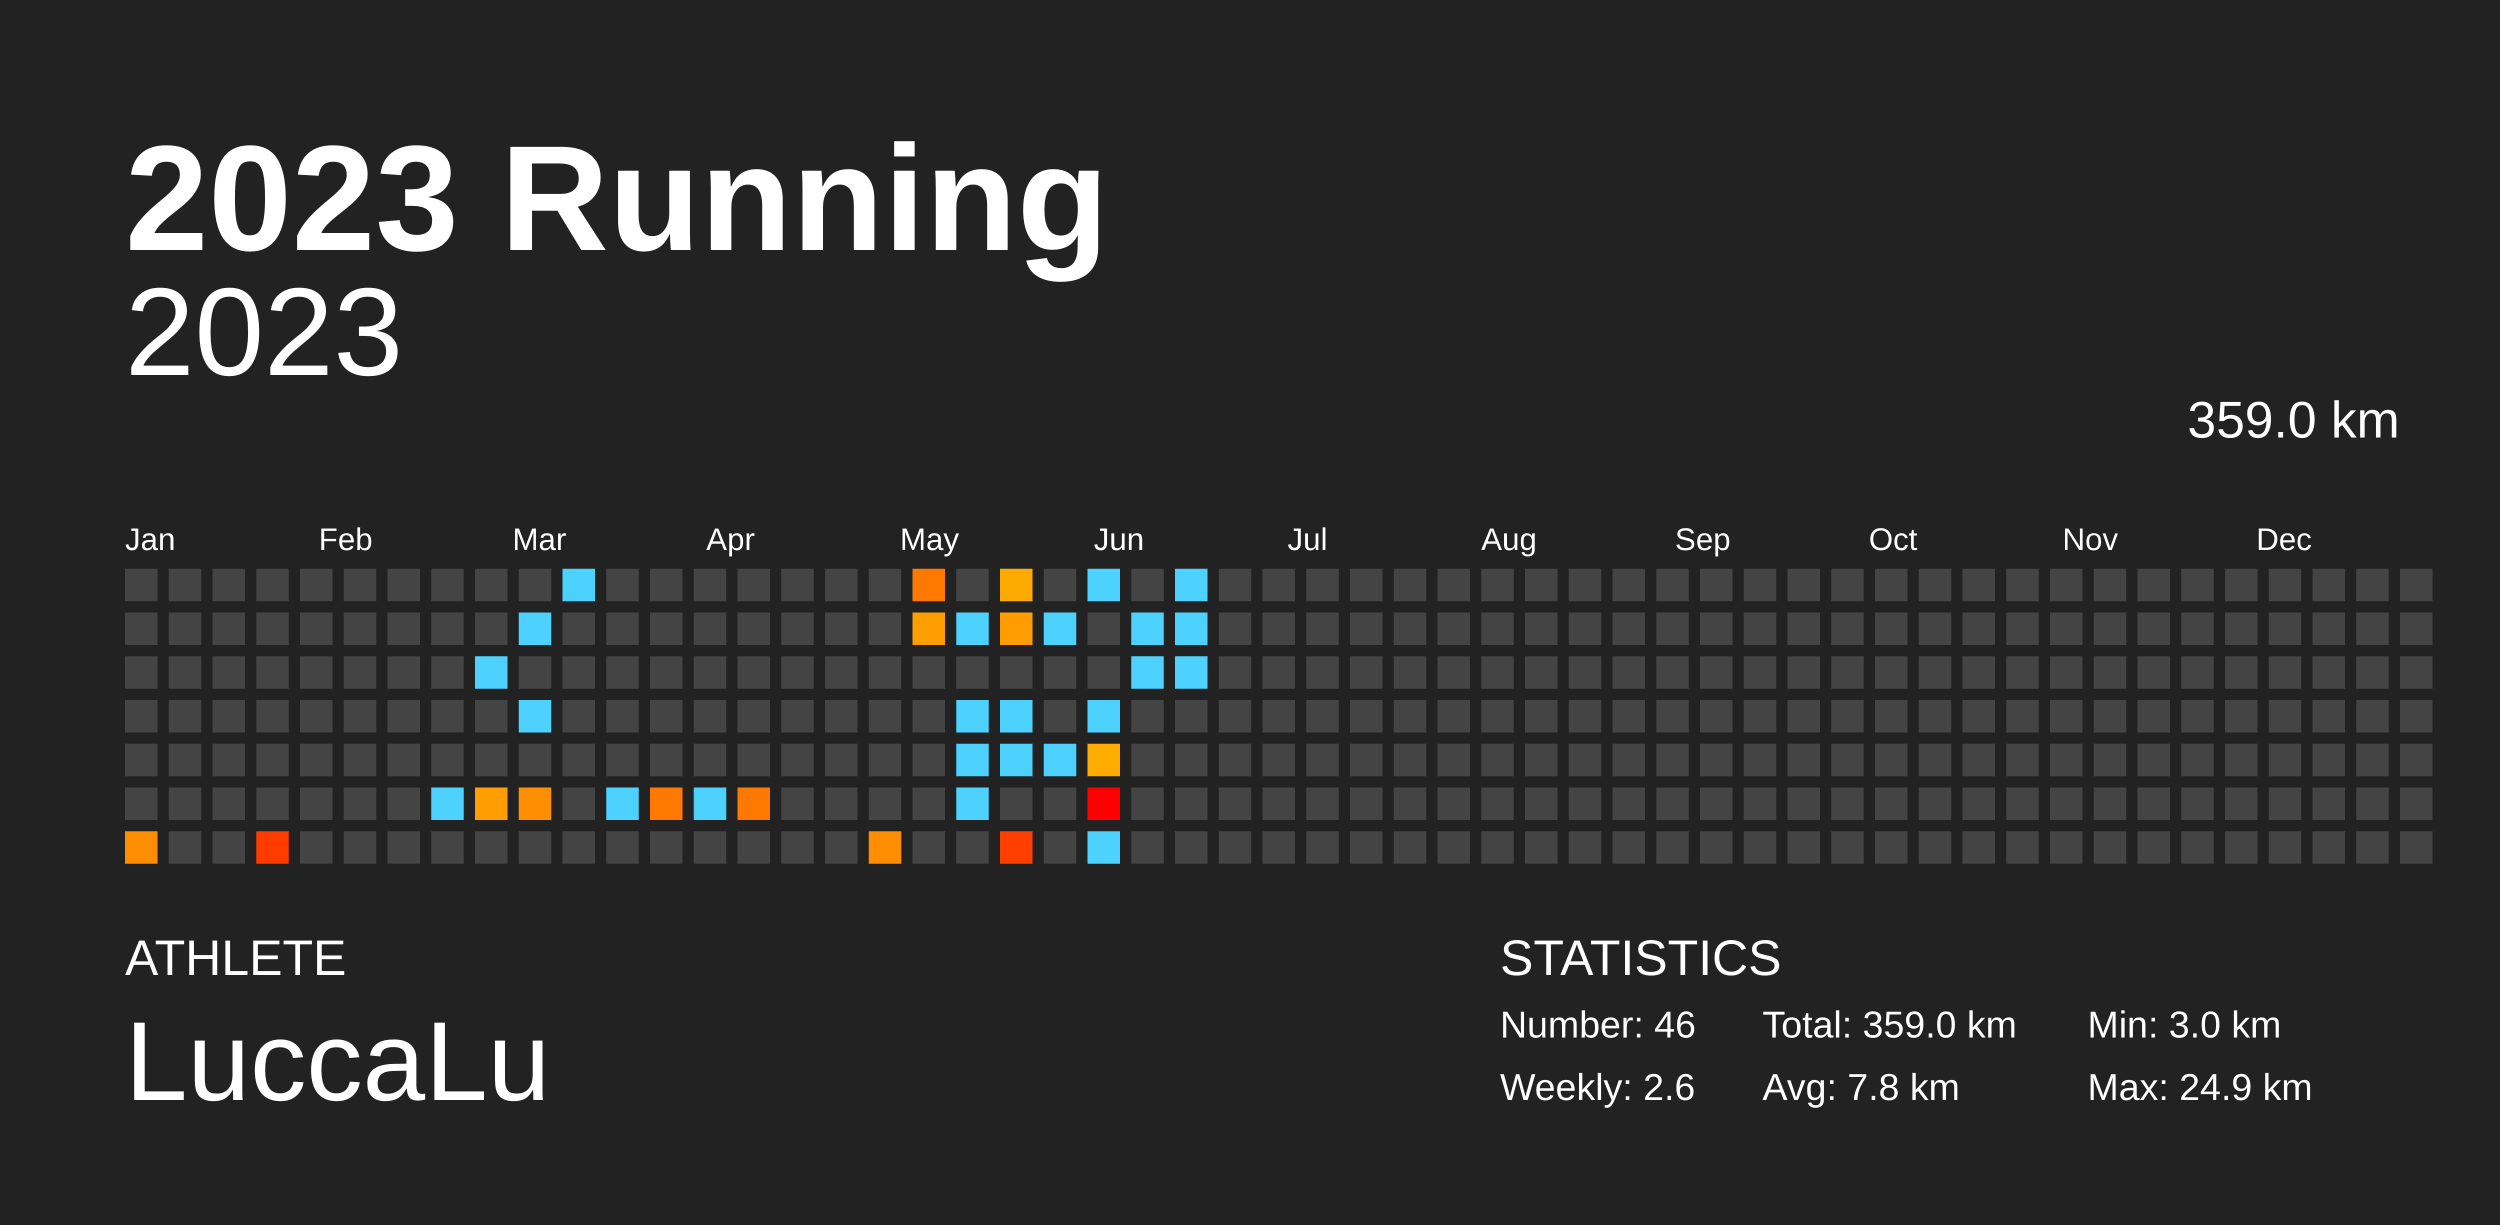
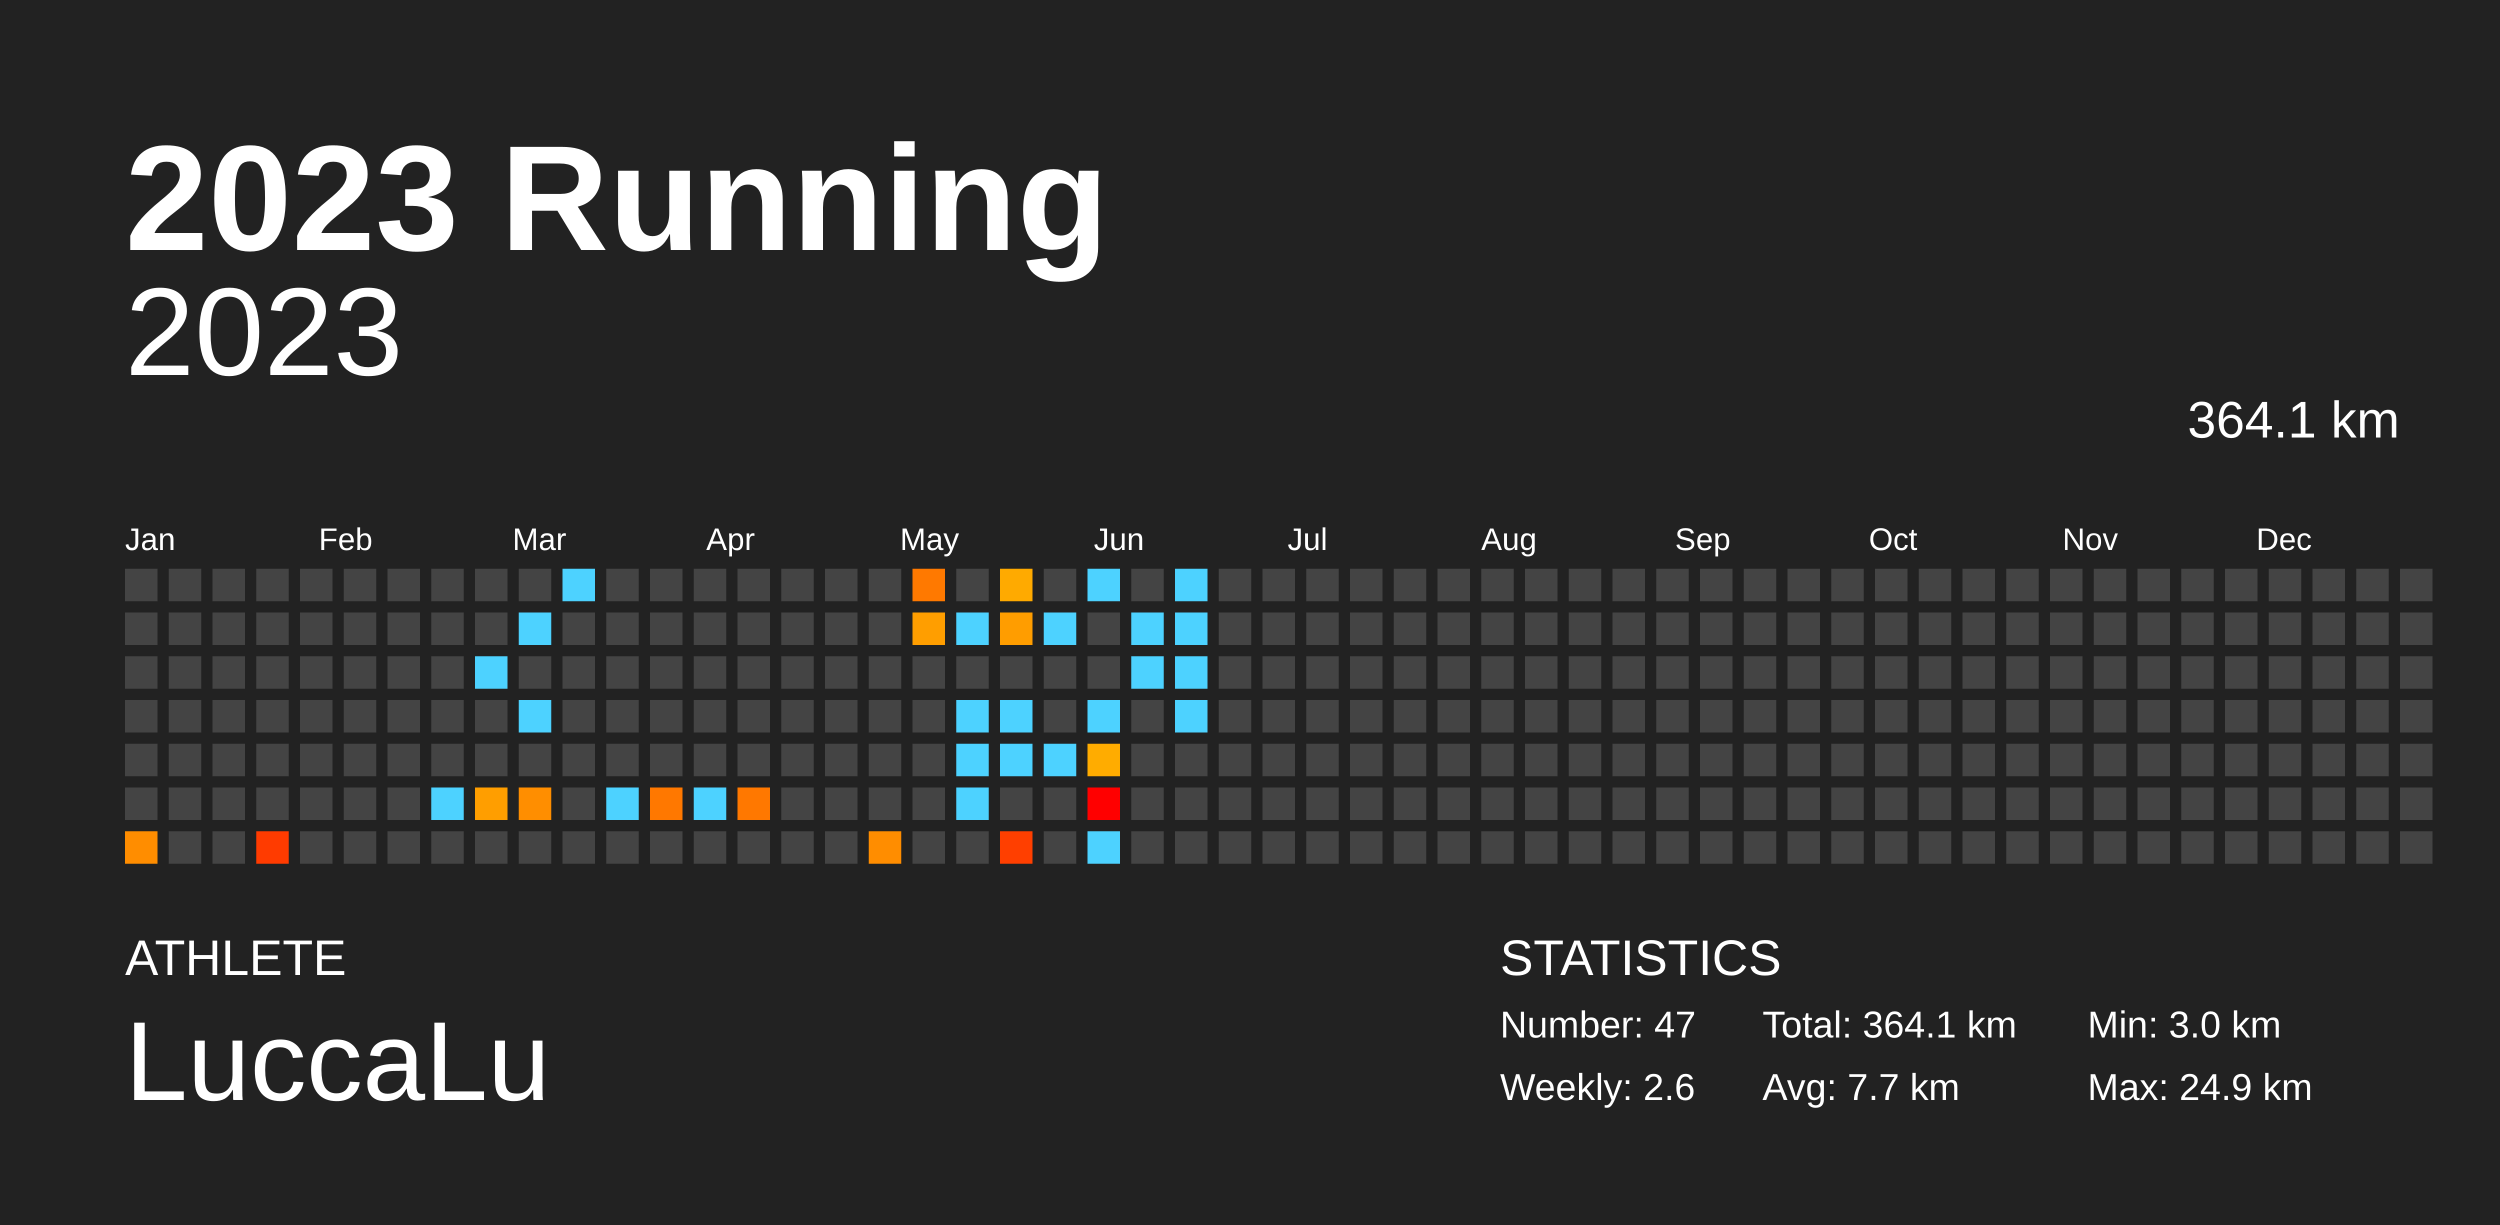
<svg xmlns="http://www.w3.org/2000/svg" baseProfile="full" height="98mm" version="1.1" viewBox="0,0,200,98" width="200mm">
  <defs />
  <rect fill="#222222" height="98" width="200" x="0" y="0" />
  <text fill="#FFFFFF" style="font-size:12px; font-family:Arial; font-weight:bold;" x="10" y="20">2023 Running</text>
  <text fill="#FFFFFF" style="font-size:4px; font-family:Arial" x="10" y="78">ATHLETE</text>
  <text fill="#FFFFFF" style="font-size:9px; font-family:Arial" x="10" y="88">LuccaLu</text>
  <text fill="#FFFFFF" style="font-size:4px; font-family:Arial" x="120" y="78">STATISTICS</text>
-   <text fill="#FFFFFF" style="font-size:3px; font-family:Arial" x="120" y="83">Number: 46</text>
+   <text fill="#FFFFFF" style="font-size:3px; font-family:Arial" x="120" y="83">Number: 47</text>
  <text fill="#FFFFFF" style="font-size:3px; font-family:Arial" x="120" y="88">Weekly: 2.6</text>
-   <text fill="#FFFFFF" style="font-size:3px; font-family:Arial" x="141" y="83">Total: 359.0 km</text>
-   <text fill="#FFFFFF" style="font-size:3px; font-family:Arial" x="141" y="88">Avg: 7.8 km</text>
+   <text fill="#FFFFFF" style="font-size:3px; font-family:Arial" x="141" y="83">Total: 364.1 km</text>
+   <text fill="#FFFFFF" style="font-size:3px; font-family:Arial" x="141" y="88">Avg: 7.7 km</text>
  <text fill="#FFFFFF" style="font-size:3px; font-family:Arial" x="167" y="83">Min: 3.0 km</text>
  <text fill="#FFFFFF" style="font-size:3px; font-family:Arial" x="167" y="88">Max: 24.9 km</text>
  <text alignment-baseline="hanging" fill="#FFFFFF" style="font-size:10.0px; font-family:Arial;" x="10" y="30">2023</text>
-   <text alignment-baseline="hanging" fill="#FFFFFF" style="font-size:4.125px; font-family:Arial;" x="175" y="35">359.0 km</text>
+   <text alignment-baseline="hanging" fill="#FFFFFF" style="font-size:4.125px; font-family:Arial;" x="175" y="35">364.1 km</text>
  <text fill="#FFFFFF" style="font-size:2.5px; font-family:Arial" x="10.0" y="44">Jan</text>
  <text fill="#FFFFFF" style="font-size:2.5px; font-family:Arial" x="25.5" y="44">Feb</text>
  <text fill="#FFFFFF" style="font-size:2.5px; font-family:Arial" x="41.0" y="44">Mar</text>
  <text fill="#FFFFFF" style="font-size:2.5px; font-family:Arial" x="56.5" y="44">Apr</text>
  <text fill="#FFFFFF" style="font-size:2.5px; font-family:Arial" x="72.0" y="44">May</text>
  <text fill="#FFFFFF" style="font-size:2.5px; font-family:Arial" x="87.5" y="44">Jun</text>
  <text fill="#FFFFFF" style="font-size:2.5px; font-family:Arial" x="103.0" y="44">Jul</text>
  <text fill="#FFFFFF" style="font-size:2.5px; font-family:Arial" x="118.5" y="44">Aug</text>
  <text fill="#FFFFFF" style="font-size:2.5px; font-family:Arial" x="134.0" y="44">Sep</text>
  <text fill="#FFFFFF" style="font-size:2.5px; font-family:Arial" x="149.5" y="44">Oct</text>
  <text fill="#FFFFFF" style="font-size:2.5px; font-family:Arial" x="165.0" y="44">Nov</text>
  <text fill="#FFFFFF" style="font-size:2.5px; font-family:Arial" x="180.5" y="44">Dec</text>
  <rect fill="#444444" height="2.6" width="2.6" x="10.0" y="45.5" />
  <rect fill="#444444" height="2.6" width="2.6" x="10.0" y="49.0" />
  <rect fill="#444444" height="2.6" width="2.6" x="10.0" y="52.5" />
  <rect fill="#444444" height="2.6" width="2.6" x="10.0" y="56.0" />
  <rect fill="#444444" height="2.6" width="2.6" x="10.0" y="59.5" />
  <rect fill="#444444" height="2.6" width="2.6" x="10.0" y="63.0" />
  <rect fill="#ff8d00" height="2.6" width="2.6" x="10.0" y="66.5" />
  <rect fill="#444444" height="2.6" width="2.6" x="13.5" y="45.5" />
  <rect fill="#444444" height="2.6" width="2.6" x="13.5" y="49.0" />
  <rect fill="#444444" height="2.6" width="2.6" x="13.5" y="52.5" />
  <rect fill="#444444" height="2.6" width="2.6" x="13.5" y="56.0" />
  <rect fill="#444444" height="2.6" width="2.6" x="13.5" y="59.5" />
  <rect fill="#444444" height="2.6" width="2.6" x="13.5" y="63.0" />
  <rect fill="#444444" height="2.6" width="2.6" x="13.5" y="66.5" />
  <rect fill="#444444" height="2.6" width="2.6" x="17.0" y="45.5" />
  <rect fill="#444444" height="2.6" width="2.6" x="17.0" y="49.0" />
  <rect fill="#444444" height="2.6" width="2.6" x="17.0" y="52.5" />
  <rect fill="#444444" height="2.6" width="2.6" x="17.0" y="56.0" />
  <rect fill="#444444" height="2.6" width="2.6" x="17.0" y="59.5" />
  <rect fill="#444444" height="2.6" width="2.6" x="17.0" y="63.0" />
  <rect fill="#444444" height="2.6" width="2.6" x="17.0" y="66.5" />
  <rect fill="#444444" height="2.6" width="2.6" x="20.5" y="45.5" />
  <rect fill="#444444" height="2.6" width="2.6" x="20.5" y="49.0" />
  <rect fill="#444444" height="2.6" width="2.6" x="20.5" y="52.5" />
  <rect fill="#444444" height="2.6" width="2.6" x="20.5" y="56.0" />
  <rect fill="#444444" height="2.6" width="2.6" x="20.5" y="59.5" />
  <rect fill="#444444" height="2.6" width="2.6" x="20.5" y="63.0" />
  <rect fill="#ff3b00" height="2.6" width="2.6" x="20.5" y="66.5" />
  <rect fill="#444444" height="2.6" width="2.6" x="24.0" y="45.5" />
  <rect fill="#444444" height="2.6" width="2.6" x="24.0" y="49.0" />
  <rect fill="#444444" height="2.6" width="2.6" x="24.0" y="52.5" />
  <rect fill="#444444" height="2.6" width="2.6" x="24.0" y="56.0" />
  <rect fill="#444444" height="2.6" width="2.6" x="24.0" y="59.5" />
  <rect fill="#444444" height="2.6" width="2.6" x="24.0" y="63.0" />
  <rect fill="#444444" height="2.6" width="2.6" x="24.0" y="66.5" />
  <rect fill="#444444" height="2.6" width="2.6" x="27.5" y="45.5" />
  <rect fill="#444444" height="2.6" width="2.6" x="27.5" y="49.0" />
  <rect fill="#444444" height="2.6" width="2.6" x="27.5" y="52.5" />
  <rect fill="#444444" height="2.6" width="2.6" x="27.5" y="56.0" />
  <rect fill="#444444" height="2.6" width="2.6" x="27.5" y="59.5" />
  <rect fill="#444444" height="2.6" width="2.6" x="27.5" y="63.0" />
  <rect fill="#444444" height="2.6" width="2.6" x="27.5" y="66.5" />
  <rect fill="#444444" height="2.6" width="2.6" x="31.0" y="45.5" />
  <rect fill="#444444" height="2.6" width="2.6" x="31.0" y="49.0" />
  <rect fill="#444444" height="2.6" width="2.6" x="31.0" y="52.5" />
  <rect fill="#444444" height="2.6" width="2.6" x="31.0" y="56.0" />
  <rect fill="#444444" height="2.6" width="2.6" x="31.0" y="59.5" />
  <rect fill="#444444" height="2.6" width="2.6" x="31.0" y="63.0" />
  <rect fill="#444444" height="2.6" width="2.6" x="31.0" y="66.5" />
  <rect fill="#444444" height="2.6" width="2.6" x="34.5" y="45.5" />
  <rect fill="#444444" height="2.6" width="2.6" x="34.5" y="49.0" />
  <rect fill="#444444" height="2.6" width="2.6" x="34.5" y="52.5" />
  <rect fill="#444444" height="2.6" width="2.6" x="34.5" y="56.0" />
  <rect fill="#444444" height="2.6" width="2.6" x="34.5" y="59.5" />
  <rect fill="#4dd2ff" height="2.6" width="2.6" x="34.5" y="63.0" />
  <rect fill="#444444" height="2.6" width="2.6" x="34.5" y="66.5" />
  <rect fill="#444444" height="2.6" width="2.6" x="38.0" y="45.5" />
  <rect fill="#444444" height="2.6" width="2.6" x="38.0" y="49.0" />
  <rect fill="#4dd2ff" height="2.6" width="2.6" x="38.0" y="52.5" />
  <rect fill="#444444" height="2.6" width="2.6" x="38.0" y="56.0" />
  <rect fill="#444444" height="2.6" width="2.6" x="38.0" y="59.5" />
  <rect fill="#ff9e00" height="2.6" width="2.6" x="38.0" y="63.0" />
  <rect fill="#444444" height="2.6" width="2.6" x="38.0" y="66.5" />
  <rect fill="#444444" height="2.6" width="2.6" x="41.5" y="45.5" />
  <rect fill="#4dd2ff" height="2.6" width="2.6" x="41.5" y="49.0" />
  <rect fill="#444444" height="2.6" width="2.6" x="41.5" y="52.5" />
  <rect fill="#4dd2ff" height="2.6" width="2.6" x="41.5" y="56.0" />
  <rect fill="#444444" height="2.6" width="2.6" x="41.5" y="59.5" />
  <rect fill="#ff8e00" height="2.6" width="2.6" x="41.5" y="63.0" />
  <rect fill="#444444" height="2.6" width="2.6" x="41.5" y="66.5" />
  <rect fill="#4dd2ff" height="2.6" width="2.6" x="45.0" y="45.5" />
  <rect fill="#444444" height="2.6" width="2.6" x="45.0" y="49.0" />
  <rect fill="#444444" height="2.6" width="2.6" x="45.0" y="52.5" />
  <rect fill="#444444" height="2.6" width="2.6" x="45.0" y="56.0" />
  <rect fill="#444444" height="2.6" width="2.6" x="45.0" y="59.5" />
  <rect fill="#444444" height="2.6" width="2.6" x="45.0" y="63.0" />
  <rect fill="#444444" height="2.6" width="2.6" x="45.0" y="66.5" />
  <rect fill="#444444" height="2.6" width="2.6" x="48.5" y="45.5" />
  <rect fill="#444444" height="2.6" width="2.6" x="48.5" y="49.0" />
  <rect fill="#444444" height="2.6" width="2.6" x="48.5" y="52.5" />
  <rect fill="#444444" height="2.6" width="2.6" x="48.5" y="56.0" />
  <rect fill="#444444" height="2.6" width="2.6" x="48.5" y="59.5" />
  <rect fill="#4dd2ff" height="2.6" width="2.6" x="48.5" y="63.0" />
  <rect fill="#444444" height="2.6" width="2.6" x="48.5" y="66.5" />
  <rect fill="#444444" height="2.6" width="2.6" x="52.0" y="45.5" />
  <rect fill="#444444" height="2.6" width="2.6" x="52.0" y="49.0" />
  <rect fill="#444444" height="2.6" width="2.6" x="52.0" y="52.5" />
  <rect fill="#444444" height="2.6" width="2.6" x="52.0" y="56.0" />
  <rect fill="#444444" height="2.6" width="2.6" x="52.0" y="59.5" />
  <rect fill="#ff7800" height="2.6" width="2.6" x="52.0" y="63.0" />
  <rect fill="#444444" height="2.6" width="2.6" x="52.0" y="66.5" />
  <rect fill="#444444" height="2.6" width="2.6" x="55.5" y="45.5" />
  <rect fill="#444444" height="2.6" width="2.6" x="55.5" y="49.0" />
  <rect fill="#444444" height="2.6" width="2.6" x="55.5" y="52.5" />
  <rect fill="#444444" height="2.6" width="2.6" x="55.5" y="56.0" />
  <rect fill="#444444" height="2.6" width="2.6" x="55.5" y="59.5" />
  <rect fill="#4dd2ff" height="2.6" width="2.6" x="55.5" y="63.0" />
  <rect fill="#444444" height="2.6" width="2.6" x="55.5" y="66.5" />
  <rect fill="#444444" height="2.6" width="2.6" x="59.0" y="45.5" />
  <rect fill="#444444" height="2.6" width="2.6" x="59.0" y="49.0" />
  <rect fill="#444444" height="2.6" width="2.6" x="59.0" y="52.5" />
  <rect fill="#444444" height="2.6" width="2.6" x="59.0" y="56.0" />
  <rect fill="#444444" height="2.6" width="2.6" x="59.0" y="59.5" />
  <rect fill="#ff7800" height="2.6" width="2.6" x="59.0" y="63.0" />
  <rect fill="#444444" height="2.6" width="2.6" x="59.0" y="66.5" />
  <rect fill="#444444" height="2.6" width="2.6" x="62.5" y="45.5" />
  <rect fill="#444444" height="2.6" width="2.6" x="62.5" y="49.0" />
  <rect fill="#444444" height="2.6" width="2.6" x="62.5" y="52.5" />
  <rect fill="#444444" height="2.6" width="2.6" x="62.5" y="56.0" />
  <rect fill="#444444" height="2.6" width="2.6" x="62.5" y="59.5" />
  <rect fill="#444444" height="2.6" width="2.6" x="62.5" y="63.0" />
  <rect fill="#444444" height="2.6" width="2.6" x="62.5" y="66.5" />
  <rect fill="#444444" height="2.6" width="2.6" x="66.0" y="45.5" />
  <rect fill="#444444" height="2.6" width="2.6" x="66.0" y="49.0" />
  <rect fill="#444444" height="2.6" width="2.6" x="66.0" y="52.5" />
  <rect fill="#444444" height="2.6" width="2.6" x="66.0" y="56.0" />
  <rect fill="#444444" height="2.6" width="2.6" x="66.0" y="59.5" />
  <rect fill="#444444" height="2.6" width="2.6" x="66.0" y="63.0" />
  <rect fill="#444444" height="2.6" width="2.6" x="66.0" y="66.5" />
  <rect fill="#444444" height="2.6" width="2.6" x="69.5" y="45.5" />
  <rect fill="#444444" height="2.6" width="2.6" x="69.5" y="49.0" />
  <rect fill="#444444" height="2.6" width="2.6" x="69.5" y="52.5" />
  <rect fill="#444444" height="2.6" width="2.6" x="69.5" y="56.0" />
  <rect fill="#444444" height="2.6" width="2.6" x="69.5" y="59.5" />
  <rect fill="#444444" height="2.6" width="2.6" x="69.5" y="63.0" />
  <rect fill="#ff8d00" height="2.6" width="2.6" x="69.5" y="66.5" />
  <rect fill="#ff7900" height="2.6" width="2.6" x="73.0" y="45.5" />
  <rect fill="#ff9e00" height="2.6" width="2.6" x="73.0" y="49.0" />
  <rect fill="#444444" height="2.6" width="2.6" x="73.0" y="52.5" />
  <rect fill="#444444" height="2.6" width="2.6" x="73.0" y="56.0" />
  <rect fill="#444444" height="2.6" width="2.6" x="73.0" y="59.5" />
  <rect fill="#444444" height="2.6" width="2.6" x="73.0" y="63.0" />
  <rect fill="#444444" height="2.6" width="2.6" x="73.0" y="66.5" />
  <rect fill="#444444" height="2.6" width="2.6" x="76.5" y="45.5" />
  <rect fill="#4dd2ff" height="2.6" width="2.6" x="76.5" y="49.0" />
  <rect fill="#444444" height="2.6" width="2.6" x="76.5" y="52.5" />
  <rect fill="#4dd2ff" height="2.6" width="2.6" x="76.5" y="56.0" />
  <rect fill="#4dd2ff" height="2.6" width="2.6" x="76.5" y="59.5" />
  <rect fill="#4dd2ff" height="2.6" width="2.6" x="76.5" y="63.0" />
  <rect fill="#444444" height="2.6" width="2.6" x="76.5" y="66.5" />
  <rect fill="#ffaa00" height="2.6" width="2.6" x="80.0" y="45.5" />
  <rect fill="#ff9d00" height="2.6" width="2.6" x="80.0" y="49.0" />
  <rect fill="#444444" height="2.6" width="2.6" x="80.0" y="52.5" />
  <rect fill="#4dd2ff" height="2.6" width="2.6" x="80.0" y="56.0" />
  <rect fill="#4dd2ff" height="2.6" width="2.6" x="80.0" y="59.5" />
  <rect fill="#444444" height="2.6" width="2.6" x="80.0" y="63.0" />
  <rect fill="#ff3f00" height="2.6" width="2.6" x="80.0" y="66.5" />
  <rect fill="#444444" height="2.6" width="2.6" x="83.5" y="45.5" />
  <rect fill="#4dd2ff" height="2.6" width="2.6" x="83.5" y="49.0" />
  <rect fill="#444444" height="2.6" width="2.6" x="83.5" y="52.5" />
  <rect fill="#444444" height="2.6" width="2.6" x="83.5" y="56.0" />
  <rect fill="#4dd2ff" height="2.6" width="2.6" x="83.5" y="59.5" />
  <rect fill="#444444" height="2.6" width="2.6" x="83.5" y="63.0" />
  <rect fill="#444444" height="2.6" width="2.6" x="83.5" y="66.5" />
  <rect fill="#4dd2ff" height="2.6" width="2.6" x="87.0" y="45.5" />
  <rect fill="#444444" height="2.6" width="2.6" x="87.0" y="49.0" />
  <rect fill="#444444" height="2.6" width="2.6" x="87.0" y="52.5" />
  <rect fill="#4dd2ff" height="2.6" width="2.6" x="87.0" y="56.0" />
  <rect fill="#ffac00" height="2.6" width="2.6" x="87.0" y="59.5" />
  <rect fill="red" height="2.6" width="2.6" x="87.0" y="63.0" />
  <rect fill="#4dd2ff" height="2.6" width="2.6" x="87.0" y="66.5" />
  <rect fill="#444444" height="2.6" width="2.6" x="90.5" y="45.5" />
  <rect fill="#4dd2ff" height="2.6" width="2.6" x="90.5" y="49.0" />
  <rect fill="#4dd2ff" height="2.6" width="2.6" x="90.5" y="52.5" />
  <rect fill="#444444" height="2.6" width="2.6" x="90.5" y="56.0" />
  <rect fill="#444444" height="2.6" width="2.6" x="90.5" y="59.5" />
  <rect fill="#444444" height="2.6" width="2.6" x="90.5" y="63.0" />
  <rect fill="#444444" height="2.6" width="2.6" x="90.5" y="66.5" />
  <rect fill="#4dd2ff" height="2.6" width="2.6" x="94.0" y="45.5" />
  <rect fill="#4dd2ff" height="2.6" width="2.6" x="94.0" y="49.0" />
  <rect fill="#4dd2ff" height="2.6" width="2.6" x="94.0" y="52.5" />
-   <rect fill="#444444" height="2.6" width="2.6" x="94.0" y="56.0" />
+   <rect fill="#4dd2ff" height="2.6" width="2.6" x="94.0" y="56.0" />
  <rect fill="#444444" height="2.6" width="2.6" x="94.0" y="59.5" />
  <rect fill="#444444" height="2.6" width="2.6" x="94.0" y="63.0" />
  <rect fill="#444444" height="2.6" width="2.6" x="94.0" y="66.5" />
  <rect fill="#444444" height="2.6" width="2.6" x="97.5" y="45.5" />
  <rect fill="#444444" height="2.6" width="2.6" x="97.5" y="49.0" />
  <rect fill="#444444" height="2.6" width="2.6" x="97.5" y="52.5" />
  <rect fill="#444444" height="2.6" width="2.6" x="97.5" y="56.0" />
  <rect fill="#444444" height="2.6" width="2.6" x="97.5" y="59.5" />
  <rect fill="#444444" height="2.6" width="2.6" x="97.5" y="63.0" />
  <rect fill="#444444" height="2.6" width="2.6" x="97.5" y="66.5" />
  <rect fill="#444444" height="2.6" width="2.6" x="101.0" y="45.5" />
  <rect fill="#444444" height="2.6" width="2.6" x="101.0" y="49.0" />
  <rect fill="#444444" height="2.6" width="2.6" x="101.0" y="52.5" />
  <rect fill="#444444" height="2.6" width="2.6" x="101.0" y="56.0" />
  <rect fill="#444444" height="2.6" width="2.6" x="101.0" y="59.5" />
  <rect fill="#444444" height="2.6" width="2.6" x="101.0" y="63.0" />
  <rect fill="#444444" height="2.6" width="2.6" x="101.0" y="66.5" />
  <rect fill="#444444" height="2.6" width="2.6" x="104.5" y="45.5" />
  <rect fill="#444444" height="2.6" width="2.6" x="104.5" y="49.0" />
  <rect fill="#444444" height="2.6" width="2.6" x="104.5" y="52.5" />
  <rect fill="#444444" height="2.6" width="2.6" x="104.5" y="56.0" />
  <rect fill="#444444" height="2.6" width="2.6" x="104.5" y="59.5" />
  <rect fill="#444444" height="2.6" width="2.6" x="104.5" y="63.0" />
  <rect fill="#444444" height="2.6" width="2.6" x="104.5" y="66.5" />
  <rect fill="#444444" height="2.6" width="2.6" x="108.0" y="45.5" />
  <rect fill="#444444" height="2.6" width="2.6" x="108.0" y="49.0" />
  <rect fill="#444444" height="2.6" width="2.6" x="108.0" y="52.5" />
  <rect fill="#444444" height="2.6" width="2.6" x="108.0" y="56.0" />
  <rect fill="#444444" height="2.6" width="2.6" x="108.0" y="59.5" />
  <rect fill="#444444" height="2.6" width="2.6" x="108.0" y="63.0" />
  <rect fill="#444444" height="2.6" width="2.6" x="108.0" y="66.5" />
  <rect fill="#444444" height="2.6" width="2.6" x="111.5" y="45.5" />
  <rect fill="#444444" height="2.6" width="2.6" x="111.5" y="49.0" />
  <rect fill="#444444" height="2.6" width="2.6" x="111.5" y="52.5" />
  <rect fill="#444444" height="2.6" width="2.6" x="111.5" y="56.0" />
  <rect fill="#444444" height="2.6" width="2.6" x="111.5" y="59.5" />
  <rect fill="#444444" height="2.6" width="2.6" x="111.5" y="63.0" />
  <rect fill="#444444" height="2.6" width="2.6" x="111.5" y="66.5" />
  <rect fill="#444444" height="2.6" width="2.6" x="115.0" y="45.5" />
  <rect fill="#444444" height="2.6" width="2.6" x="115.0" y="49.0" />
  <rect fill="#444444" height="2.6" width="2.6" x="115.0" y="52.5" />
  <rect fill="#444444" height="2.6" width="2.6" x="115.0" y="56.0" />
  <rect fill="#444444" height="2.6" width="2.6" x="115.0" y="59.5" />
  <rect fill="#444444" height="2.6" width="2.6" x="115.0" y="63.0" />
  <rect fill="#444444" height="2.6" width="2.6" x="115.0" y="66.5" />
  <rect fill="#444444" height="2.6" width="2.6" x="118.5" y="45.5" />
  <rect fill="#444444" height="2.6" width="2.6" x="118.5" y="49.0" />
  <rect fill="#444444" height="2.6" width="2.6" x="118.5" y="52.5" />
  <rect fill="#444444" height="2.6" width="2.6" x="118.5" y="56.0" />
  <rect fill="#444444" height="2.6" width="2.6" x="118.5" y="59.5" />
  <rect fill="#444444" height="2.6" width="2.6" x="118.5" y="63.0" />
  <rect fill="#444444" height="2.6" width="2.6" x="118.5" y="66.5" />
  <rect fill="#444444" height="2.6" width="2.6" x="122.0" y="45.5" />
  <rect fill="#444444" height="2.6" width="2.6" x="122.0" y="49.0" />
  <rect fill="#444444" height="2.6" width="2.6" x="122.0" y="52.5" />
  <rect fill="#444444" height="2.6" width="2.6" x="122.0" y="56.0" />
  <rect fill="#444444" height="2.6" width="2.6" x="122.0" y="59.5" />
  <rect fill="#444444" height="2.6" width="2.6" x="122.0" y="63.0" />
  <rect fill="#444444" height="2.6" width="2.6" x="122.0" y="66.5" />
  <rect fill="#444444" height="2.6" width="2.6" x="125.5" y="45.5" />
  <rect fill="#444444" height="2.6" width="2.6" x="125.5" y="49.0" />
  <rect fill="#444444" height="2.6" width="2.6" x="125.5" y="52.5" />
  <rect fill="#444444" height="2.6" width="2.6" x="125.5" y="56.0" />
  <rect fill="#444444" height="2.6" width="2.6" x="125.5" y="59.5" />
  <rect fill="#444444" height="2.6" width="2.6" x="125.5" y="63.0" />
  <rect fill="#444444" height="2.6" width="2.6" x="125.5" y="66.5" />
  <rect fill="#444444" height="2.6" width="2.6" x="129.0" y="45.5" />
  <rect fill="#444444" height="2.6" width="2.6" x="129.0" y="49.0" />
  <rect fill="#444444" height="2.6" width="2.6" x="129.0" y="52.5" />
  <rect fill="#444444" height="2.6" width="2.6" x="129.0" y="56.0" />
  <rect fill="#444444" height="2.6" width="2.6" x="129.0" y="59.5" />
  <rect fill="#444444" height="2.6" width="2.6" x="129.0" y="63.0" />
  <rect fill="#444444" height="2.6" width="2.6" x="129.0" y="66.5" />
  <rect fill="#444444" height="2.6" width="2.6" x="132.5" y="45.5" />
  <rect fill="#444444" height="2.6" width="2.6" x="132.5" y="49.0" />
  <rect fill="#444444" height="2.6" width="2.6" x="132.5" y="52.5" />
  <rect fill="#444444" height="2.6" width="2.6" x="132.5" y="56.0" />
  <rect fill="#444444" height="2.6" width="2.6" x="132.5" y="59.5" />
  <rect fill="#444444" height="2.6" width="2.6" x="132.5" y="63.0" />
  <rect fill="#444444" height="2.6" width="2.6" x="132.5" y="66.5" />
  <rect fill="#444444" height="2.6" width="2.6" x="136.0" y="45.5" />
  <rect fill="#444444" height="2.6" width="2.6" x="136.0" y="49.0" />
  <rect fill="#444444" height="2.6" width="2.6" x="136.0" y="52.5" />
  <rect fill="#444444" height="2.6" width="2.6" x="136.0" y="56.0" />
  <rect fill="#444444" height="2.6" width="2.6" x="136.0" y="59.5" />
  <rect fill="#444444" height="2.6" width="2.6" x="136.0" y="63.0" />
  <rect fill="#444444" height="2.6" width="2.6" x="136.0" y="66.5" />
  <rect fill="#444444" height="2.6" width="2.6" x="139.5" y="45.5" />
  <rect fill="#444444" height="2.6" width="2.6" x="139.5" y="49.0" />
  <rect fill="#444444" height="2.6" width="2.6" x="139.5" y="52.5" />
  <rect fill="#444444" height="2.6" width="2.6" x="139.5" y="56.0" />
  <rect fill="#444444" height="2.6" width="2.6" x="139.5" y="59.5" />
  <rect fill="#444444" height="2.6" width="2.6" x="139.5" y="63.0" />
  <rect fill="#444444" height="2.6" width="2.6" x="139.5" y="66.5" />
  <rect fill="#444444" height="2.6" width="2.6" x="143.0" y="45.5" />
  <rect fill="#444444" height="2.6" width="2.6" x="143.0" y="49.0" />
  <rect fill="#444444" height="2.6" width="2.6" x="143.0" y="52.5" />
  <rect fill="#444444" height="2.6" width="2.6" x="143.0" y="56.0" />
  <rect fill="#444444" height="2.6" width="2.6" x="143.0" y="59.5" />
  <rect fill="#444444" height="2.6" width="2.6" x="143.0" y="63.0" />
  <rect fill="#444444" height="2.6" width="2.6" x="143.0" y="66.5" />
  <rect fill="#444444" height="2.6" width="2.6" x="146.5" y="45.5" />
  <rect fill="#444444" height="2.6" width="2.6" x="146.5" y="49.0" />
  <rect fill="#444444" height="2.6" width="2.6" x="146.5" y="52.5" />
  <rect fill="#444444" height="2.6" width="2.6" x="146.5" y="56.0" />
  <rect fill="#444444" height="2.6" width="2.6" x="146.5" y="59.5" />
  <rect fill="#444444" height="2.6" width="2.6" x="146.5" y="63.0" />
  <rect fill="#444444" height="2.6" width="2.6" x="146.5" y="66.5" />
  <rect fill="#444444" height="2.6" width="2.6" x="150.0" y="45.5" />
  <rect fill="#444444" height="2.6" width="2.6" x="150.0" y="49.0" />
  <rect fill="#444444" height="2.6" width="2.6" x="150.0" y="52.5" />
  <rect fill="#444444" height="2.6" width="2.6" x="150.0" y="56.0" />
  <rect fill="#444444" height="2.6" width="2.6" x="150.0" y="59.5" />
  <rect fill="#444444" height="2.6" width="2.6" x="150.0" y="63.0" />
  <rect fill="#444444" height="2.6" width="2.6" x="150.0" y="66.5" />
  <rect fill="#444444" height="2.6" width="2.6" x="153.5" y="45.5" />
  <rect fill="#444444" height="2.6" width="2.6" x="153.5" y="49.0" />
  <rect fill="#444444" height="2.6" width="2.6" x="153.5" y="52.5" />
  <rect fill="#444444" height="2.6" width="2.6" x="153.5" y="56.0" />
  <rect fill="#444444" height="2.6" width="2.6" x="153.5" y="59.5" />
  <rect fill="#444444" height="2.6" width="2.6" x="153.5" y="63.0" />
  <rect fill="#444444" height="2.6" width="2.6" x="153.5" y="66.5" />
  <rect fill="#444444" height="2.6" width="2.6" x="157.0" y="45.5" />
  <rect fill="#444444" height="2.6" width="2.6" x="157.0" y="49.0" />
  <rect fill="#444444" height="2.6" width="2.6" x="157.0" y="52.5" />
  <rect fill="#444444" height="2.6" width="2.6" x="157.0" y="56.0" />
  <rect fill="#444444" height="2.6" width="2.6" x="157.0" y="59.5" />
  <rect fill="#444444" height="2.6" width="2.6" x="157.0" y="63.0" />
  <rect fill="#444444" height="2.6" width="2.6" x="157.0" y="66.5" />
  <rect fill="#444444" height="2.6" width="2.6" x="160.5" y="45.5" />
  <rect fill="#444444" height="2.6" width="2.6" x="160.5" y="49.0" />
  <rect fill="#444444" height="2.6" width="2.6" x="160.5" y="52.5" />
  <rect fill="#444444" height="2.6" width="2.6" x="160.5" y="56.0" />
  <rect fill="#444444" height="2.6" width="2.6" x="160.5" y="59.5" />
  <rect fill="#444444" height="2.6" width="2.6" x="160.5" y="63.0" />
  <rect fill="#444444" height="2.6" width="2.6" x="160.5" y="66.5" />
  <rect fill="#444444" height="2.6" width="2.6" x="164.0" y="45.5" />
  <rect fill="#444444" height="2.6" width="2.6" x="164.0" y="49.0" />
  <rect fill="#444444" height="2.6" width="2.6" x="164.0" y="52.5" />
  <rect fill="#444444" height="2.6" width="2.6" x="164.0" y="56.0" />
  <rect fill="#444444" height="2.6" width="2.6" x="164.0" y="59.5" />
  <rect fill="#444444" height="2.6" width="2.6" x="164.0" y="63.0" />
  <rect fill="#444444" height="2.6" width="2.6" x="164.0" y="66.5" />
  <rect fill="#444444" height="2.6" width="2.6" x="167.5" y="45.5" />
  <rect fill="#444444" height="2.6" width="2.6" x="167.5" y="49.0" />
  <rect fill="#444444" height="2.6" width="2.6" x="167.5" y="52.5" />
  <rect fill="#444444" height="2.6" width="2.6" x="167.5" y="56.0" />
  <rect fill="#444444" height="2.6" width="2.6" x="167.5" y="59.5" />
  <rect fill="#444444" height="2.6" width="2.6" x="167.5" y="63.0" />
  <rect fill="#444444" height="2.6" width="2.6" x="167.5" y="66.5" />
  <rect fill="#444444" height="2.6" width="2.6" x="171.0" y="45.5" />
  <rect fill="#444444" height="2.6" width="2.6" x="171.0" y="49.0" />
  <rect fill="#444444" height="2.6" width="2.6" x="171.0" y="52.5" />
  <rect fill="#444444" height="2.6" width="2.6" x="171.0" y="56.0" />
  <rect fill="#444444" height="2.6" width="2.6" x="171.0" y="59.5" />
  <rect fill="#444444" height="2.6" width="2.6" x="171.0" y="63.0" />
  <rect fill="#444444" height="2.6" width="2.6" x="171.0" y="66.5" />
  <rect fill="#444444" height="2.6" width="2.6" x="174.5" y="45.5" />
  <rect fill="#444444" height="2.6" width="2.6" x="174.5" y="49.0" />
  <rect fill="#444444" height="2.6" width="2.6" x="174.5" y="52.5" />
  <rect fill="#444444" height="2.6" width="2.6" x="174.5" y="56.0" />
  <rect fill="#444444" height="2.6" width="2.6" x="174.5" y="59.5" />
  <rect fill="#444444" height="2.6" width="2.6" x="174.5" y="63.0" />
  <rect fill="#444444" height="2.6" width="2.6" x="174.5" y="66.5" />
  <rect fill="#444444" height="2.6" width="2.6" x="178.0" y="45.5" />
  <rect fill="#444444" height="2.6" width="2.6" x="178.0" y="49.0" />
  <rect fill="#444444" height="2.6" width="2.6" x="178.0" y="52.5" />
  <rect fill="#444444" height="2.6" width="2.6" x="178.0" y="56.0" />
  <rect fill="#444444" height="2.6" width="2.6" x="178.0" y="59.5" />
  <rect fill="#444444" height="2.6" width="2.6" x="178.0" y="63.0" />
  <rect fill="#444444" height="2.6" width="2.6" x="178.0" y="66.5" />
  <rect fill="#444444" height="2.6" width="2.6" x="181.5" y="45.5" />
  <rect fill="#444444" height="2.6" width="2.6" x="181.5" y="49.0" />
  <rect fill="#444444" height="2.6" width="2.6" x="181.5" y="52.5" />
  <rect fill="#444444" height="2.6" width="2.6" x="181.5" y="56.0" />
  <rect fill="#444444" height="2.6" width="2.6" x="181.5" y="59.5" />
  <rect fill="#444444" height="2.6" width="2.6" x="181.5" y="63.0" />
  <rect fill="#444444" height="2.6" width="2.6" x="181.5" y="66.5" />
  <rect fill="#444444" height="2.6" width="2.6" x="185.0" y="45.5" />
  <rect fill="#444444" height="2.6" width="2.6" x="185.0" y="49.0" />
  <rect fill="#444444" height="2.6" width="2.6" x="185.0" y="52.5" />
  <rect fill="#444444" height="2.6" width="2.6" x="185.0" y="56.0" />
  <rect fill="#444444" height="2.6" width="2.6" x="185.0" y="59.5" />
  <rect fill="#444444" height="2.6" width="2.6" x="185.0" y="63.0" />
  <rect fill="#444444" height="2.6" width="2.6" x="185.0" y="66.5" />
  <rect fill="#444444" height="2.6" width="2.6" x="188.5" y="45.5" />
  <rect fill="#444444" height="2.6" width="2.6" x="188.5" y="49.0" />
  <rect fill="#444444" height="2.6" width="2.6" x="188.5" y="52.5" />
  <rect fill="#444444" height="2.6" width="2.6" x="188.5" y="56.0" />
  <rect fill="#444444" height="2.6" width="2.6" x="188.5" y="59.5" />
  <rect fill="#444444" height="2.6" width="2.6" x="188.5" y="63.0" />
  <rect fill="#444444" height="2.6" width="2.6" x="188.5" y="66.5" />
  <rect fill="#444444" height="2.6" width="2.6" x="192.0" y="45.5" />
  <rect fill="#444444" height="2.6" width="2.6" x="192.0" y="49.0" />
  <rect fill="#444444" height="2.6" width="2.6" x="192.0" y="52.5" />
  <rect fill="#444444" height="2.6" width="2.6" x="192.0" y="56.0" />
  <rect fill="#444444" height="2.6" width="2.6" x="192.0" y="59.5" />
  <rect fill="#444444" height="2.6" width="2.6" x="192.0" y="63.0" />
  <rect fill="#444444" height="2.6" width="2.6" x="192.0" y="66.5" />
</svg>
